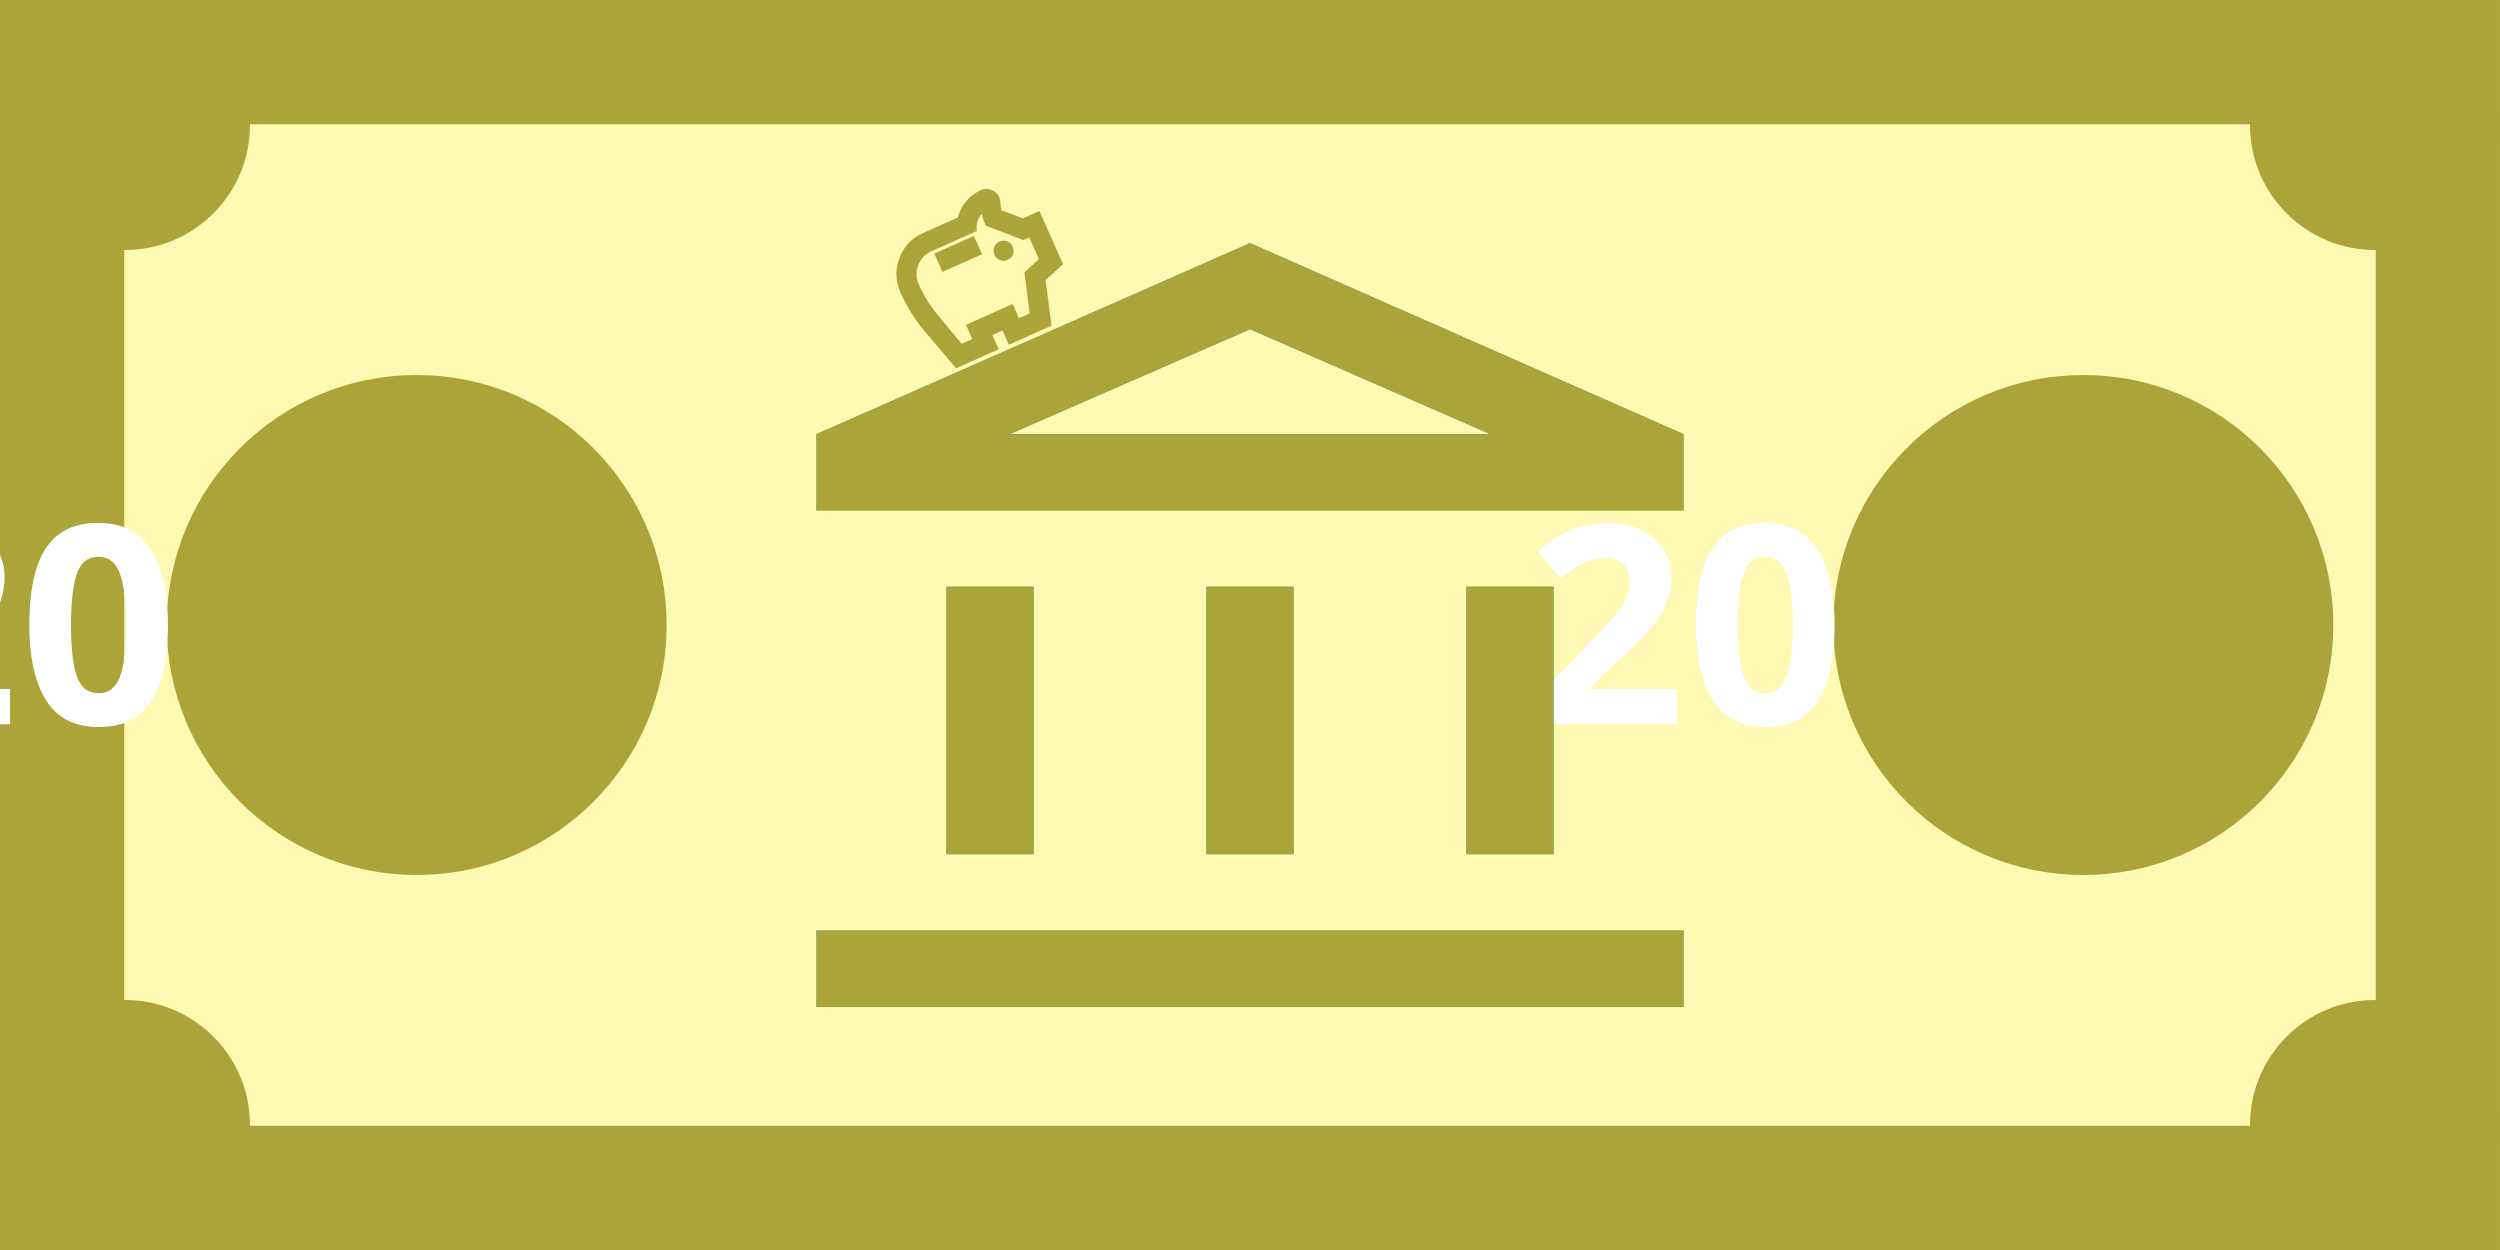
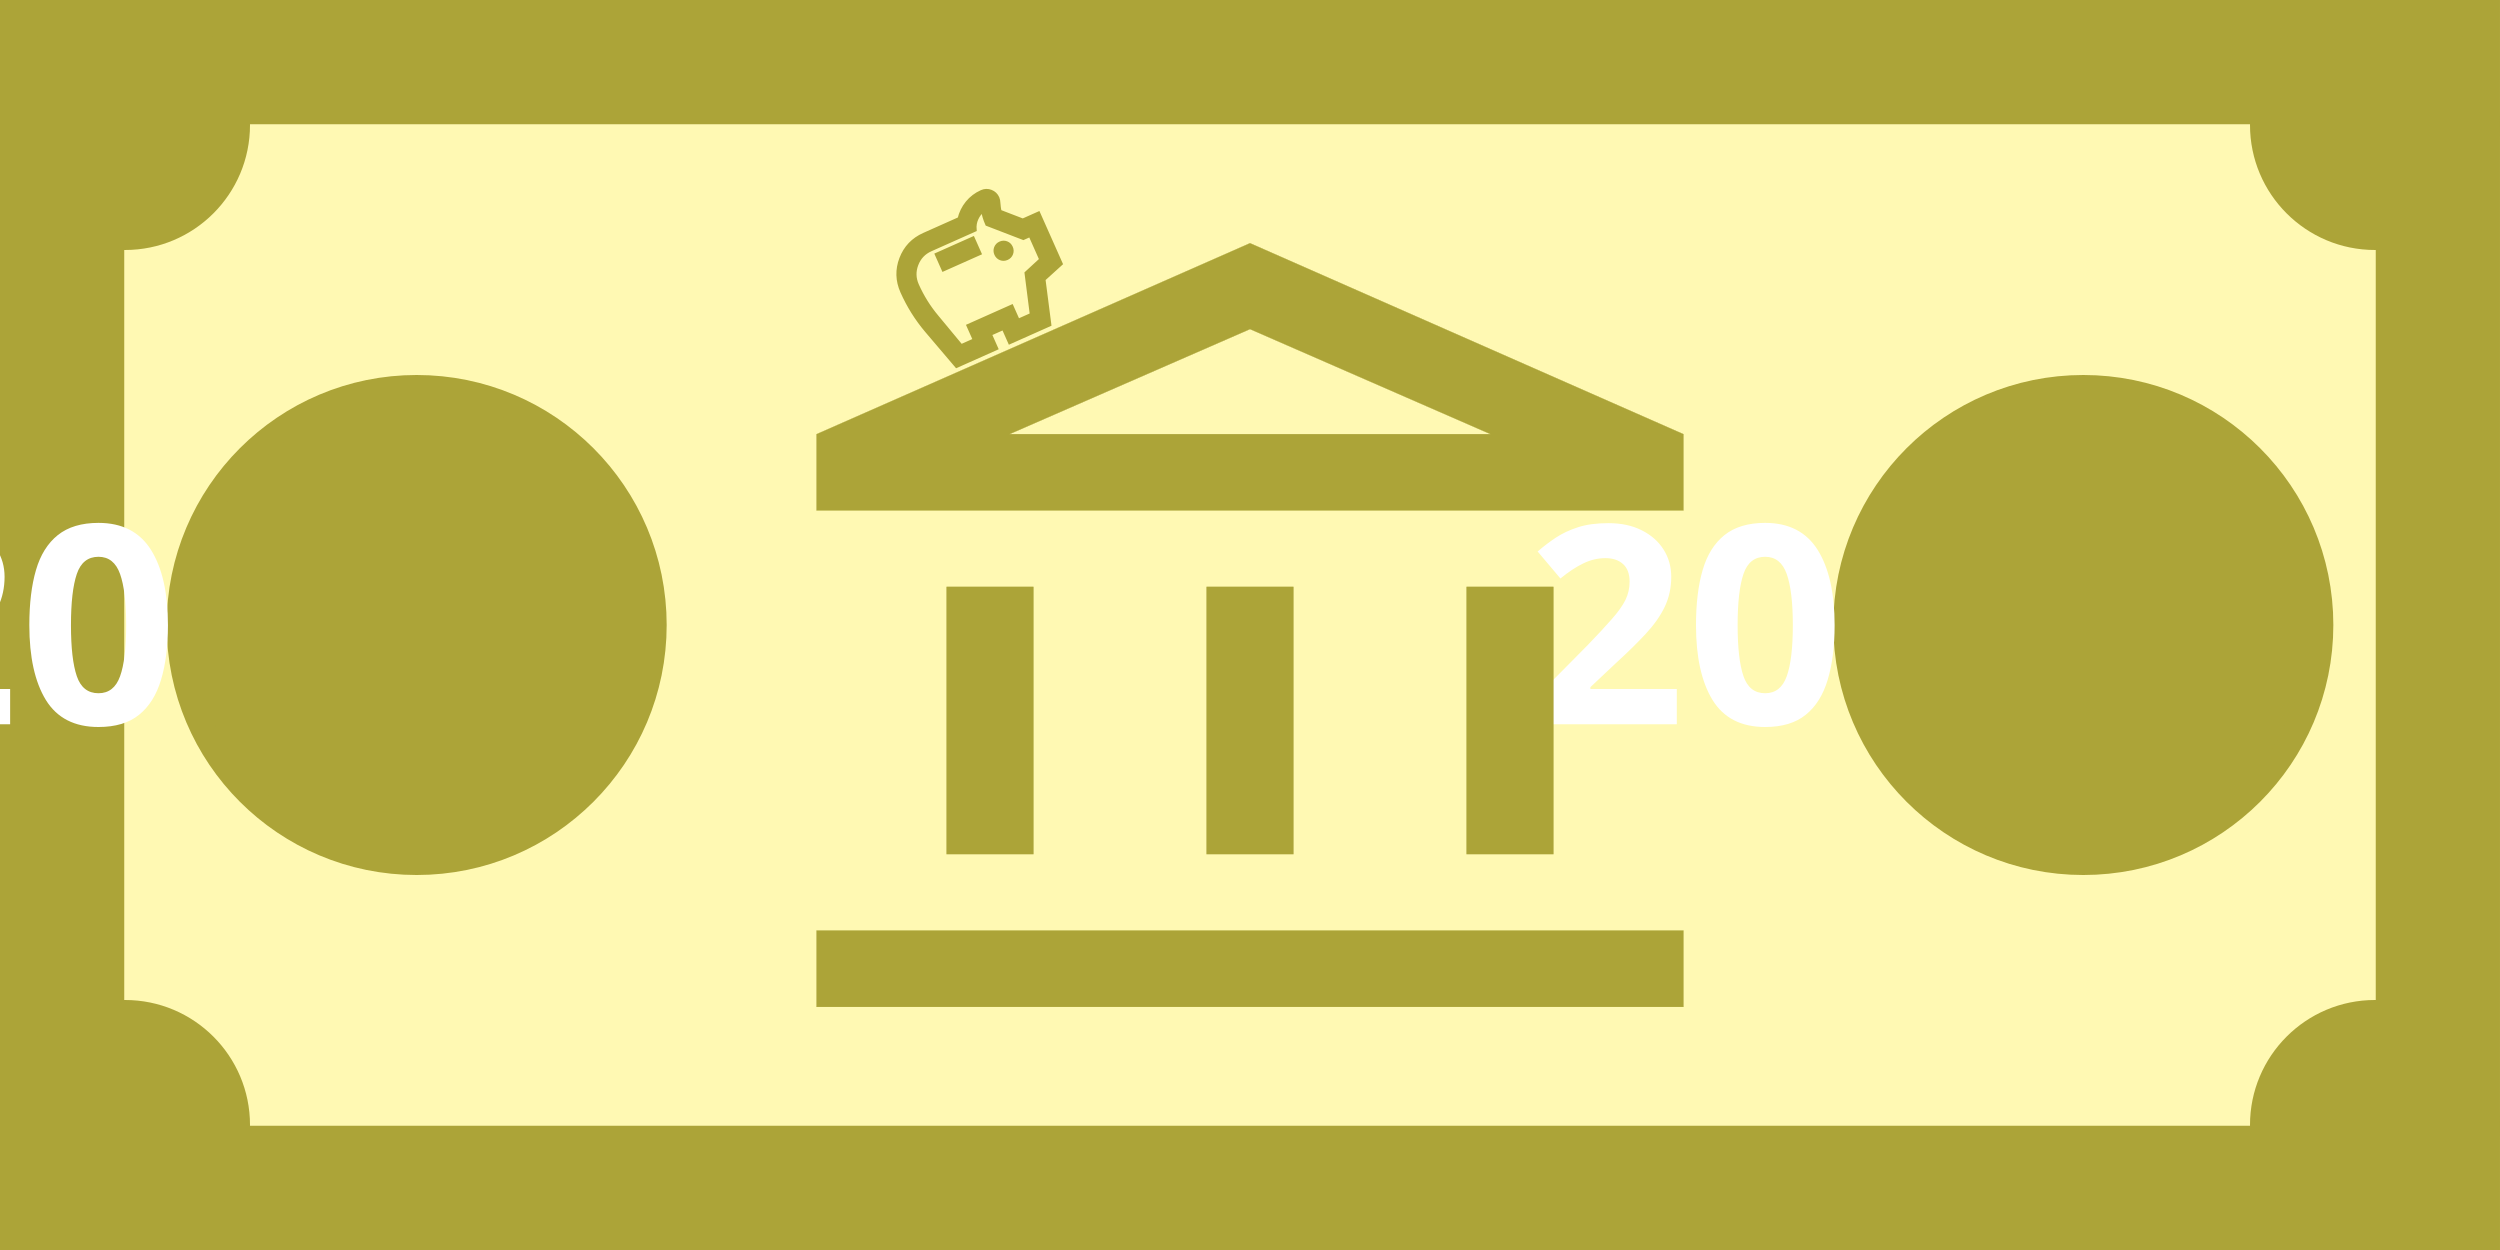
<svg xmlns="http://www.w3.org/2000/svg" xmlns:xlink="http://www.w3.org/1999/xlink" width="76.2mm" height="38.1mm" viewBox="0 0 76.2 38.1" version="1.1" id="svg1">
  <defs id="defs1">
+     <linearGradient id="swatch4">
+       <stop style="stop-color:#0e8547;stop-opacity:1;" offset="0" id="stop4" />
+     </linearGradient>
    <linearGradient xlink:href="#swatch33" id="linearGradient33" x1="0.618" y1="89.68" x2="288.617" y2="89.68" gradientUnits="userSpaceOnUse" />
    <linearGradient id="swatch33">
      <stop style="stop-color:#fff9b3;stop-opacity:1;" offset="0" id="stop33" />
    </linearGradient>
    <linearGradient xlink:href="#swatch32" id="linearGradient32" x1="0.618" y1="89.68" x2="288.617" y2="89.68" gradientUnits="userSpaceOnUse" />
    <linearGradient id="swatch32">
      <stop style="stop-color:#aca438;stop-opacity:1;" offset="0" id="stop32" />
    </linearGradient>
    <linearGradient xlink:href="#swatch32" id="linearGradient11" x1="0.618" y1="32.08" x2="29.418" y2="32.08" gradientUnits="userSpaceOnUse" />
    <linearGradient xlink:href="#swatch32" id="linearGradient10" x1="259.818" y1="32.08" x2="288.618" y2="32.08" gradientUnits="userSpaceOnUse" />
    <linearGradient xlink:href="#swatch32" id="linearGradient9" x1="0.618" y1="147.28" x2="29.418" y2="147.28" gradientUnits="userSpaceOnUse" />
    <linearGradient xlink:href="#swatch32" id="linearGradient8" x1="259.818" y1="147.28" x2="288.618" y2="147.28" gradientUnits="userSpaceOnUse" />
    <linearGradient xlink:href="#swatch32" id="linearGradient6" x1="31.056" y1="98.839" x2="88.656" y2="98.839" gradientUnits="userSpaceOnUse" />
    <linearGradient xlink:href="#swatch29" id="linearGradient21" x1="68.536" y1="-500" x2="891.464" y2="-500" gradientUnits="userSpaceOnUse" />
    <linearGradient id="swatch29">
      <stop style="stop-color:#a44857;stop-opacity:1;" offset="0" id="stop29" />
    </linearGradient>
    <linearGradient xlink:href="#swatch32" id="linearGradient34" gradientUnits="userSpaceOnUse" x1="68.536" y1="-500" x2="891.464" y2="-500" />
    <linearGradient xlink:href="#swatch1" id="linearGradient26" x1="2256.329" y1="1965.687" x2="4496.514" y2="1965.687" gradientUnits="userSpaceOnUse" />
    <linearGradient id="swatch1">
      <stop style="stop-color:#4a5d6b;stop-opacity:1;" offset="0" id="stop26" />
    </linearGradient>
    <linearGradient xlink:href="#swatch32" id="linearGradient31" gradientUnits="userSpaceOnUse" x1="2256.329" y1="1965.687" x2="4496.514" y2="1965.687" />
    <linearGradient xlink:href="#swatch32" id="linearGradient1" gradientUnits="userSpaceOnUse" x1="31.056" y1="98.839" x2="88.656" y2="98.839" />
    <linearGradient xlink:href="#swatch32" id="linearGradient2" gradientUnits="userSpaceOnUse" x1="31.056" y1="98.839" x2="88.656" y2="98.839" />
    <linearGradient xlink:href="#swatch32" id="linearGradient3" gradientUnits="userSpaceOnUse" x1="68.536" y1="-500" x2="891.464" y2="-500" />
+     <linearGradient xlink:href="#swatch32" id="linearGradient4" x1="2256.329" y1="1965.687" x2="4496.514" y2="1965.687" gradientUnits="userSpaceOnUse" />
  </defs>
  <g id="layer1" transform="translate(-69.58542,-24.87083)">
    <g id="g3" transform="matrix(0.2645833,0,0,0.2645833,69.58542,24.87083)">
      <g id="g1" transform="translate(-0.6175675,-17.68023)">
        <rect style="fill:url(#linearGradient33);fill-opacity:1;stroke:url(#linearGradient32);stroke-width:14.313;stroke-dasharray:none;stroke-opacity:1;paint-order:markers fill stroke" id="rect2" width="273.686" height="129.686" x="7.774" y="24.837" />
        <circle style="fill:url(#linearGradient11);fill-opacity:1;stroke-width:2.476;stroke-linecap:square;paint-order:stroke fill markers" id="path1-0" cx="15.018" cy="32.08" r="14.4" />
        <circle style="fill:url(#linearGradient10);fill-opacity:1;stroke-width:2.476;stroke-linecap:square;paint-order:stroke fill markers" id="path1-82" cx="274.218" cy="32.08" r="14.4" />
        <circle style="fill:url(#linearGradient9);fill-opacity:1;stroke-width:2.476;stroke-linecap:square;paint-order:stroke fill markers" id="path1-7-4" cx="15.018" cy="147.28" r="14.4" />
        <circle style="fill:url(#linearGradient8);fill-opacity:1;stroke-width:2.476;stroke-linecap:square;paint-order:stroke fill markers" id="path1-7-7" cx="274.218" cy="147.28" r="14.4" />
        <g id="g2" transform="translate(-11.23821,-9.158531)">
          <circle style="fill:url(#linearGradient1);fill-opacity:1;stroke:url(#linearGradient2);stroke-width:5.667;stroke-linecap:square;stroke-dasharray:none;stroke-opacity:1;paint-order:stroke fill markers" id="path2-8" cx="59.856" cy="98.839" r="25.967" />
          <text xml:space="preserve" style="font-weight:bold;font-size:32px;font-family:'Overpass Mono';-inkscape-font-specification:'Overpass Mono Bold';text-align:center;letter-spacing:0px;writing-mode:lr-tb;direction:ltr;text-anchor:middle;fill:#0e8547;fill-opacity:1;stroke:none;stroke-width:2.88;stroke-linecap:square;paint-order:stroke fill markers" x="59.84" y="110.279" id="text1">
            <tspan id="tspan1" x="59.84" y="110.279" style="font-style:normal;font-variant:normal;font-weight:bold;font-stretch:normal;font-size:32px;font-family:'Noto Sans';-inkscape-font-specification:'Noto Sans Bold';text-align:center;text-anchor:middle;fill:#ffffff;fill-opacity:1;stroke:none">20</tspan>
          </text>
        </g>
        <use x="0" y="0" xlink:href="#g2" id="use2" transform="translate(192)" />
      </g>
      <g id="layer2" transform="translate(-0.6175675,-17.68023)">
        <g style="fill:url(#linearGradient6);fill-opacity:1;stroke:url(#swatch32);stroke-width:22.928;stroke-dasharray:none;stroke-opacity:1" id="g16" transform="matrix(0.02046329,-0.00912446,0.00911925,0.0205128,108.2401,63.89467)">
          <path d="m 640,-520 q 17,0 28.5,-11.5 Q 680,-543 680,-560 680,-577 668.5,-588.5 657,-600 640,-600 q -17,0 -28.5,11.5 -11.5,11.5 -11.5,28.5 0,17 11.5,28.5 11.5,11.5 28.5,11.5 z m -320,-80 h 200 v -80 H 320 Z M 180,-120 Q 146,-234 113,-347.5 80,-461 80,-580 q 0,-92 64,-156 64,-64 156,-64 h 200 q 29,-38 70.5,-59 41.5,-21 89.5,-21 25,0 42.5,17.5 17.5,17.5 17.5,42.5 0,6 -1.5,12 -1.5,6 -3.5,11 -4,11 -7.5,22.5 -3.5,11.5 -5.5,23.5 l 91,91 h 87 v 279 l -113,37 -67,224 H 480 v -80 h -80 v 80 z m 60,-80 h 80 v -80 h 240 v 80 h 80 l 62,-206 98,-33 V -580 H 760 L 620,-720 q 0,-20 2.5,-38.5 2.5,-18.5 7.5,-37.5 -29,8 -51,27.5 -22,19.5 -32,48.5 H 300 q -58,0 -99,41 -41,41 -41,99 0,98 27,191.5 27,93.5 53,188.5 z m 240,-298 z" id="path1-5" style="fill:url(#linearGradient3);fill-opacity:1;stroke:url(#linearGradient34);stroke-width:22.928;stroke-dasharray:none;stroke-opacity:1" />
        </g>
      </g>
      <g style="fill:url(#swatch32);stroke-width:1.019;stroke-dasharray:none" id="g15" transform="matrix(0.04458626,0,0,0.02498948,-6.541989,22.88274)">
-         <path d="M 2592.713,3021.942 V 1789.725 h 223.917 v 1232.217 z m 671.75,0 V 1789.725 h 223.916 v 1232.217 z m -1007.625,704.124 v -352.062 h 2239.166 v 352.062 z m 1679.375,-704.124 V 1789.725 h 223.917 V 3021.942 Z M 2256.838,1437.663 V 1085.601 L 3376.421,205.446 4496.004,1085.601 v 352.062 z m 498.214,-352.062 h 1242.737 z m 0,0 H 3997.79 L 3376.421,601.516 Z" id="path1-8-3" style="fill:url(#linearGradient31);fill-opacity:1;stroke:#0e8547;stroke-width:1.019;stroke-dasharray:none;stroke-opacity:1" />
+         <path d="M 2592.713,3021.942 V 1789.725 h 223.917 v 1232.217 z m 671.75,0 V 1789.725 h 223.916 v 1232.217 z m -1007.625,704.124 v -352.062 h 2239.166 v 352.062 z m 1679.375,-704.124 V 1789.725 h 223.917 V 3021.942 Z M 2256.838,1437.663 V 1085.601 L 3376.421,205.446 4496.004,1085.601 v 352.062 z m 498.214,-352.062 h 1242.737 z m 0,0 H 3997.79 L 3376.421,601.516 Z" id="path1-8-3" style="fill:url(#linearGradient31);fill-opacity:1;stroke:url(#linearGradient4);stroke-width:1.019;stroke-dasharray:none;stroke-opacity:1" />
      </g>
    </g>
  </g>
</svg>
